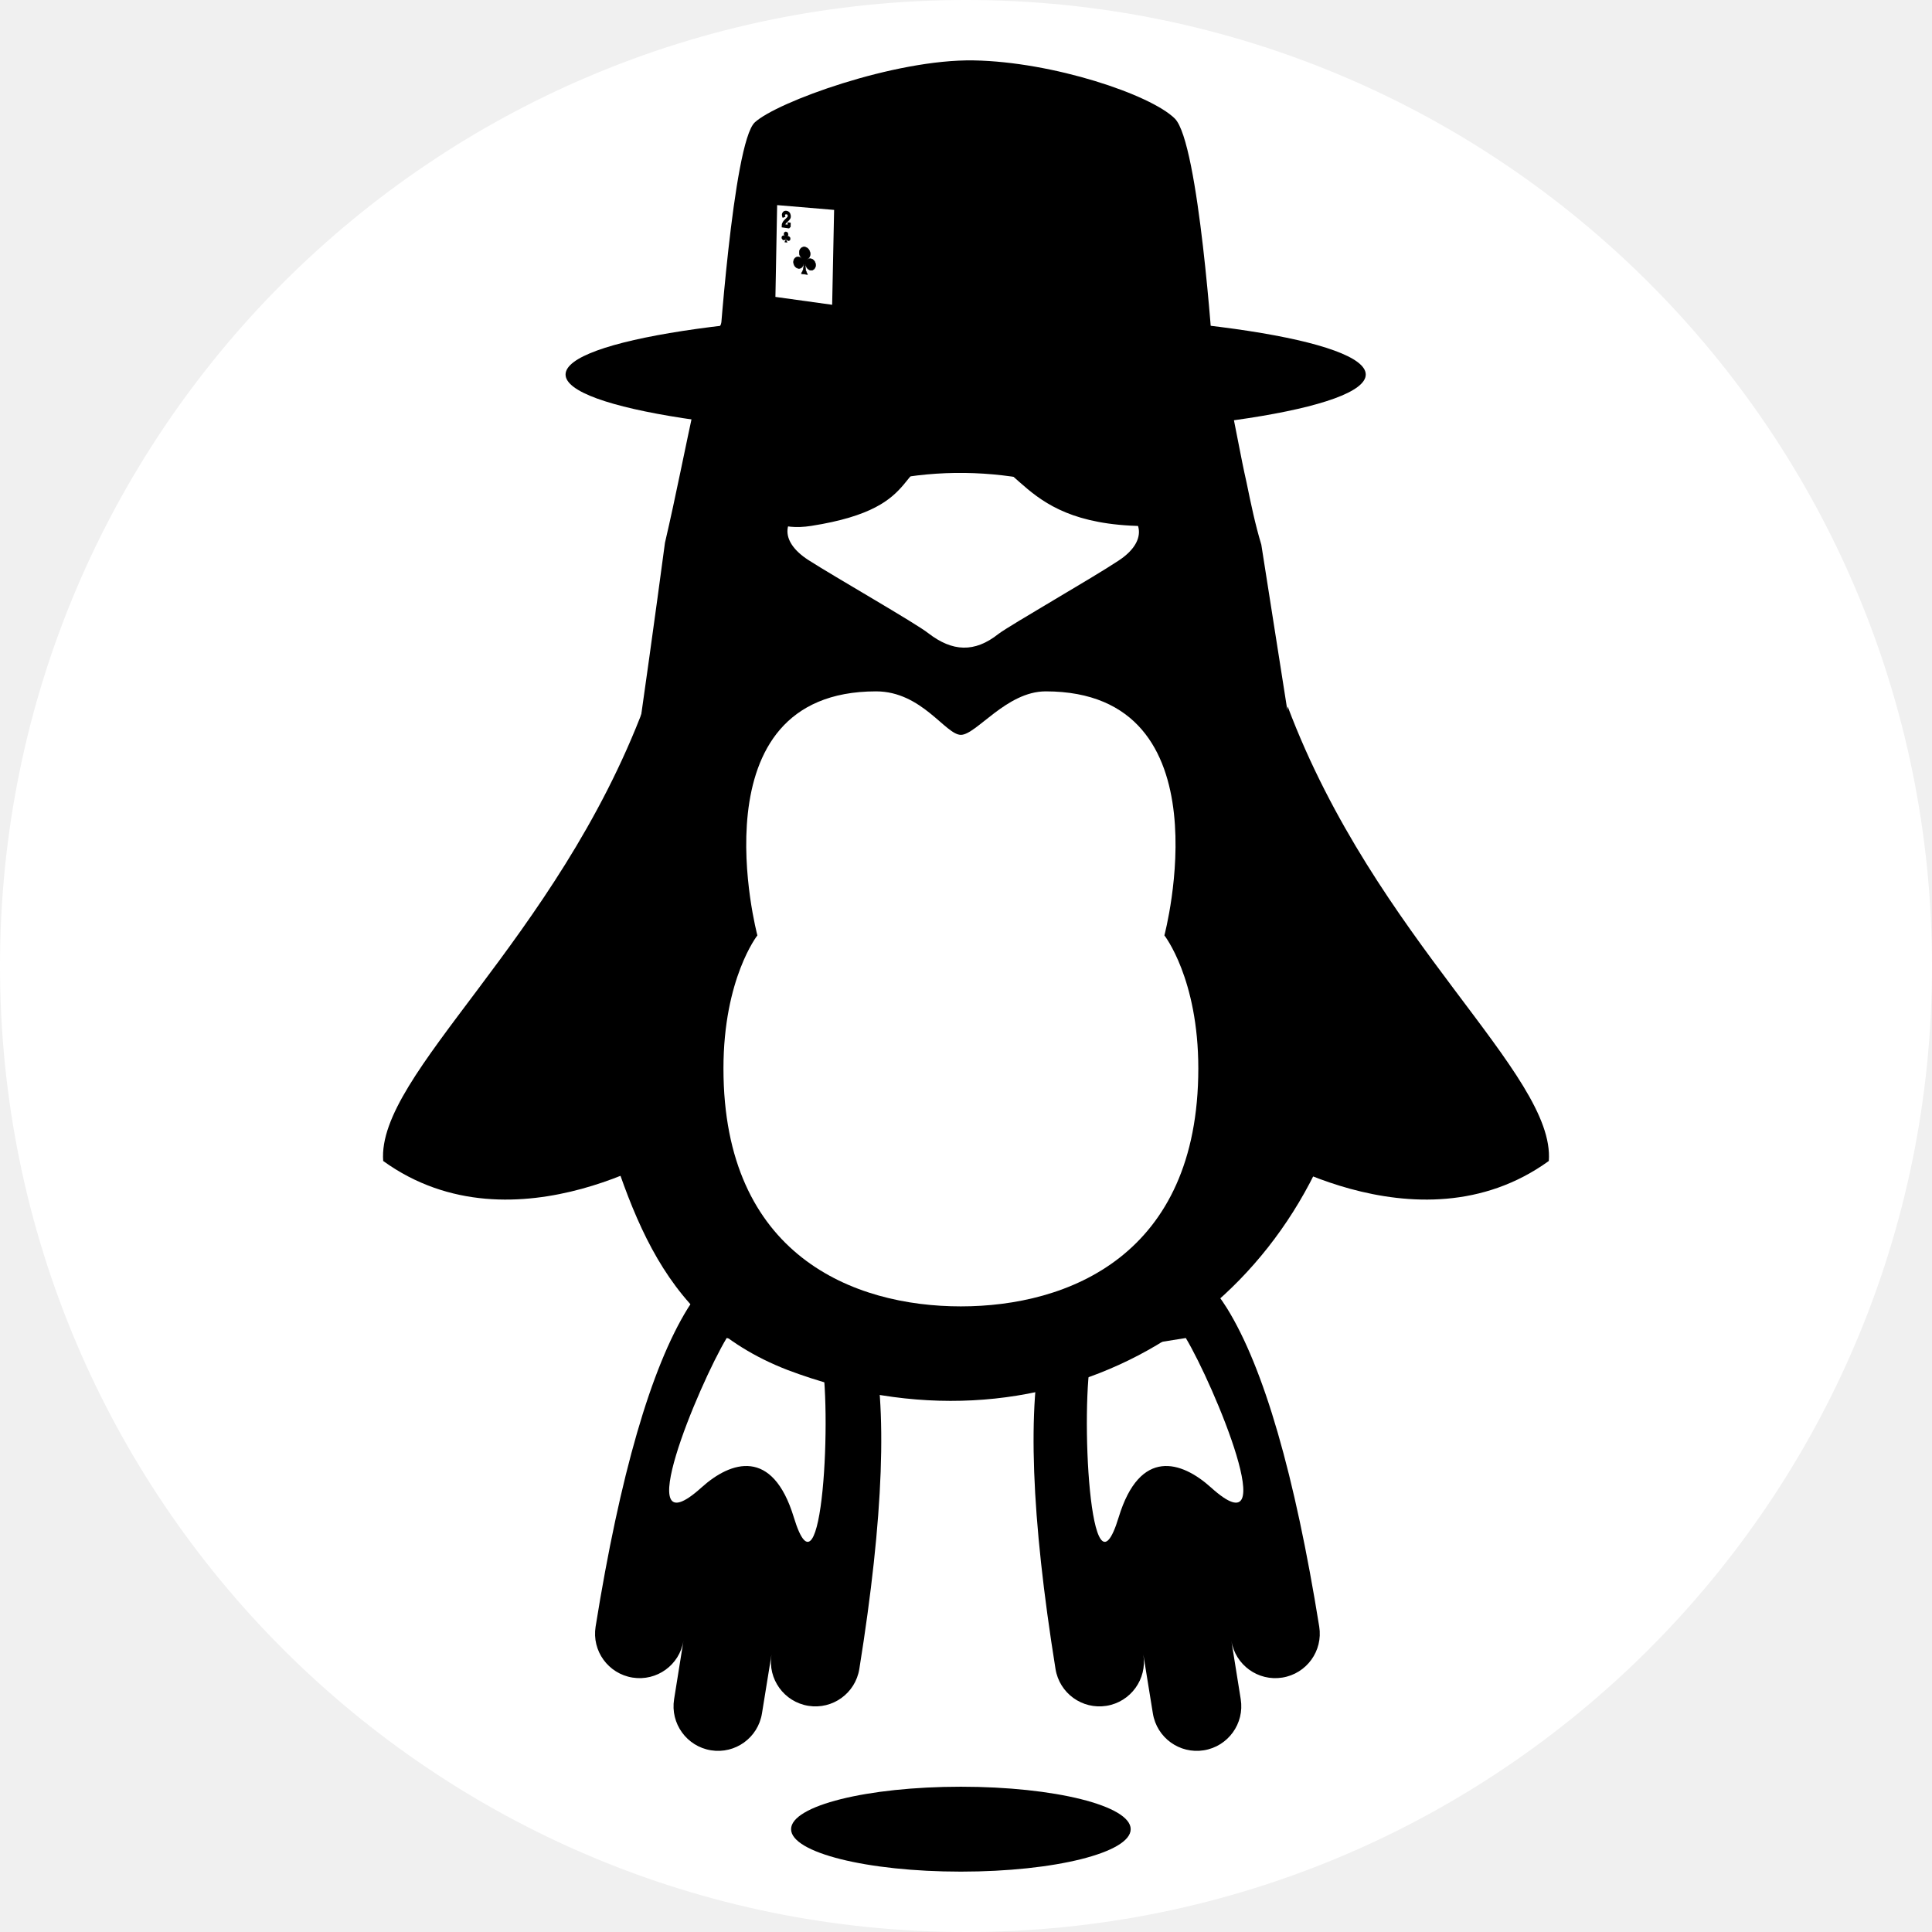
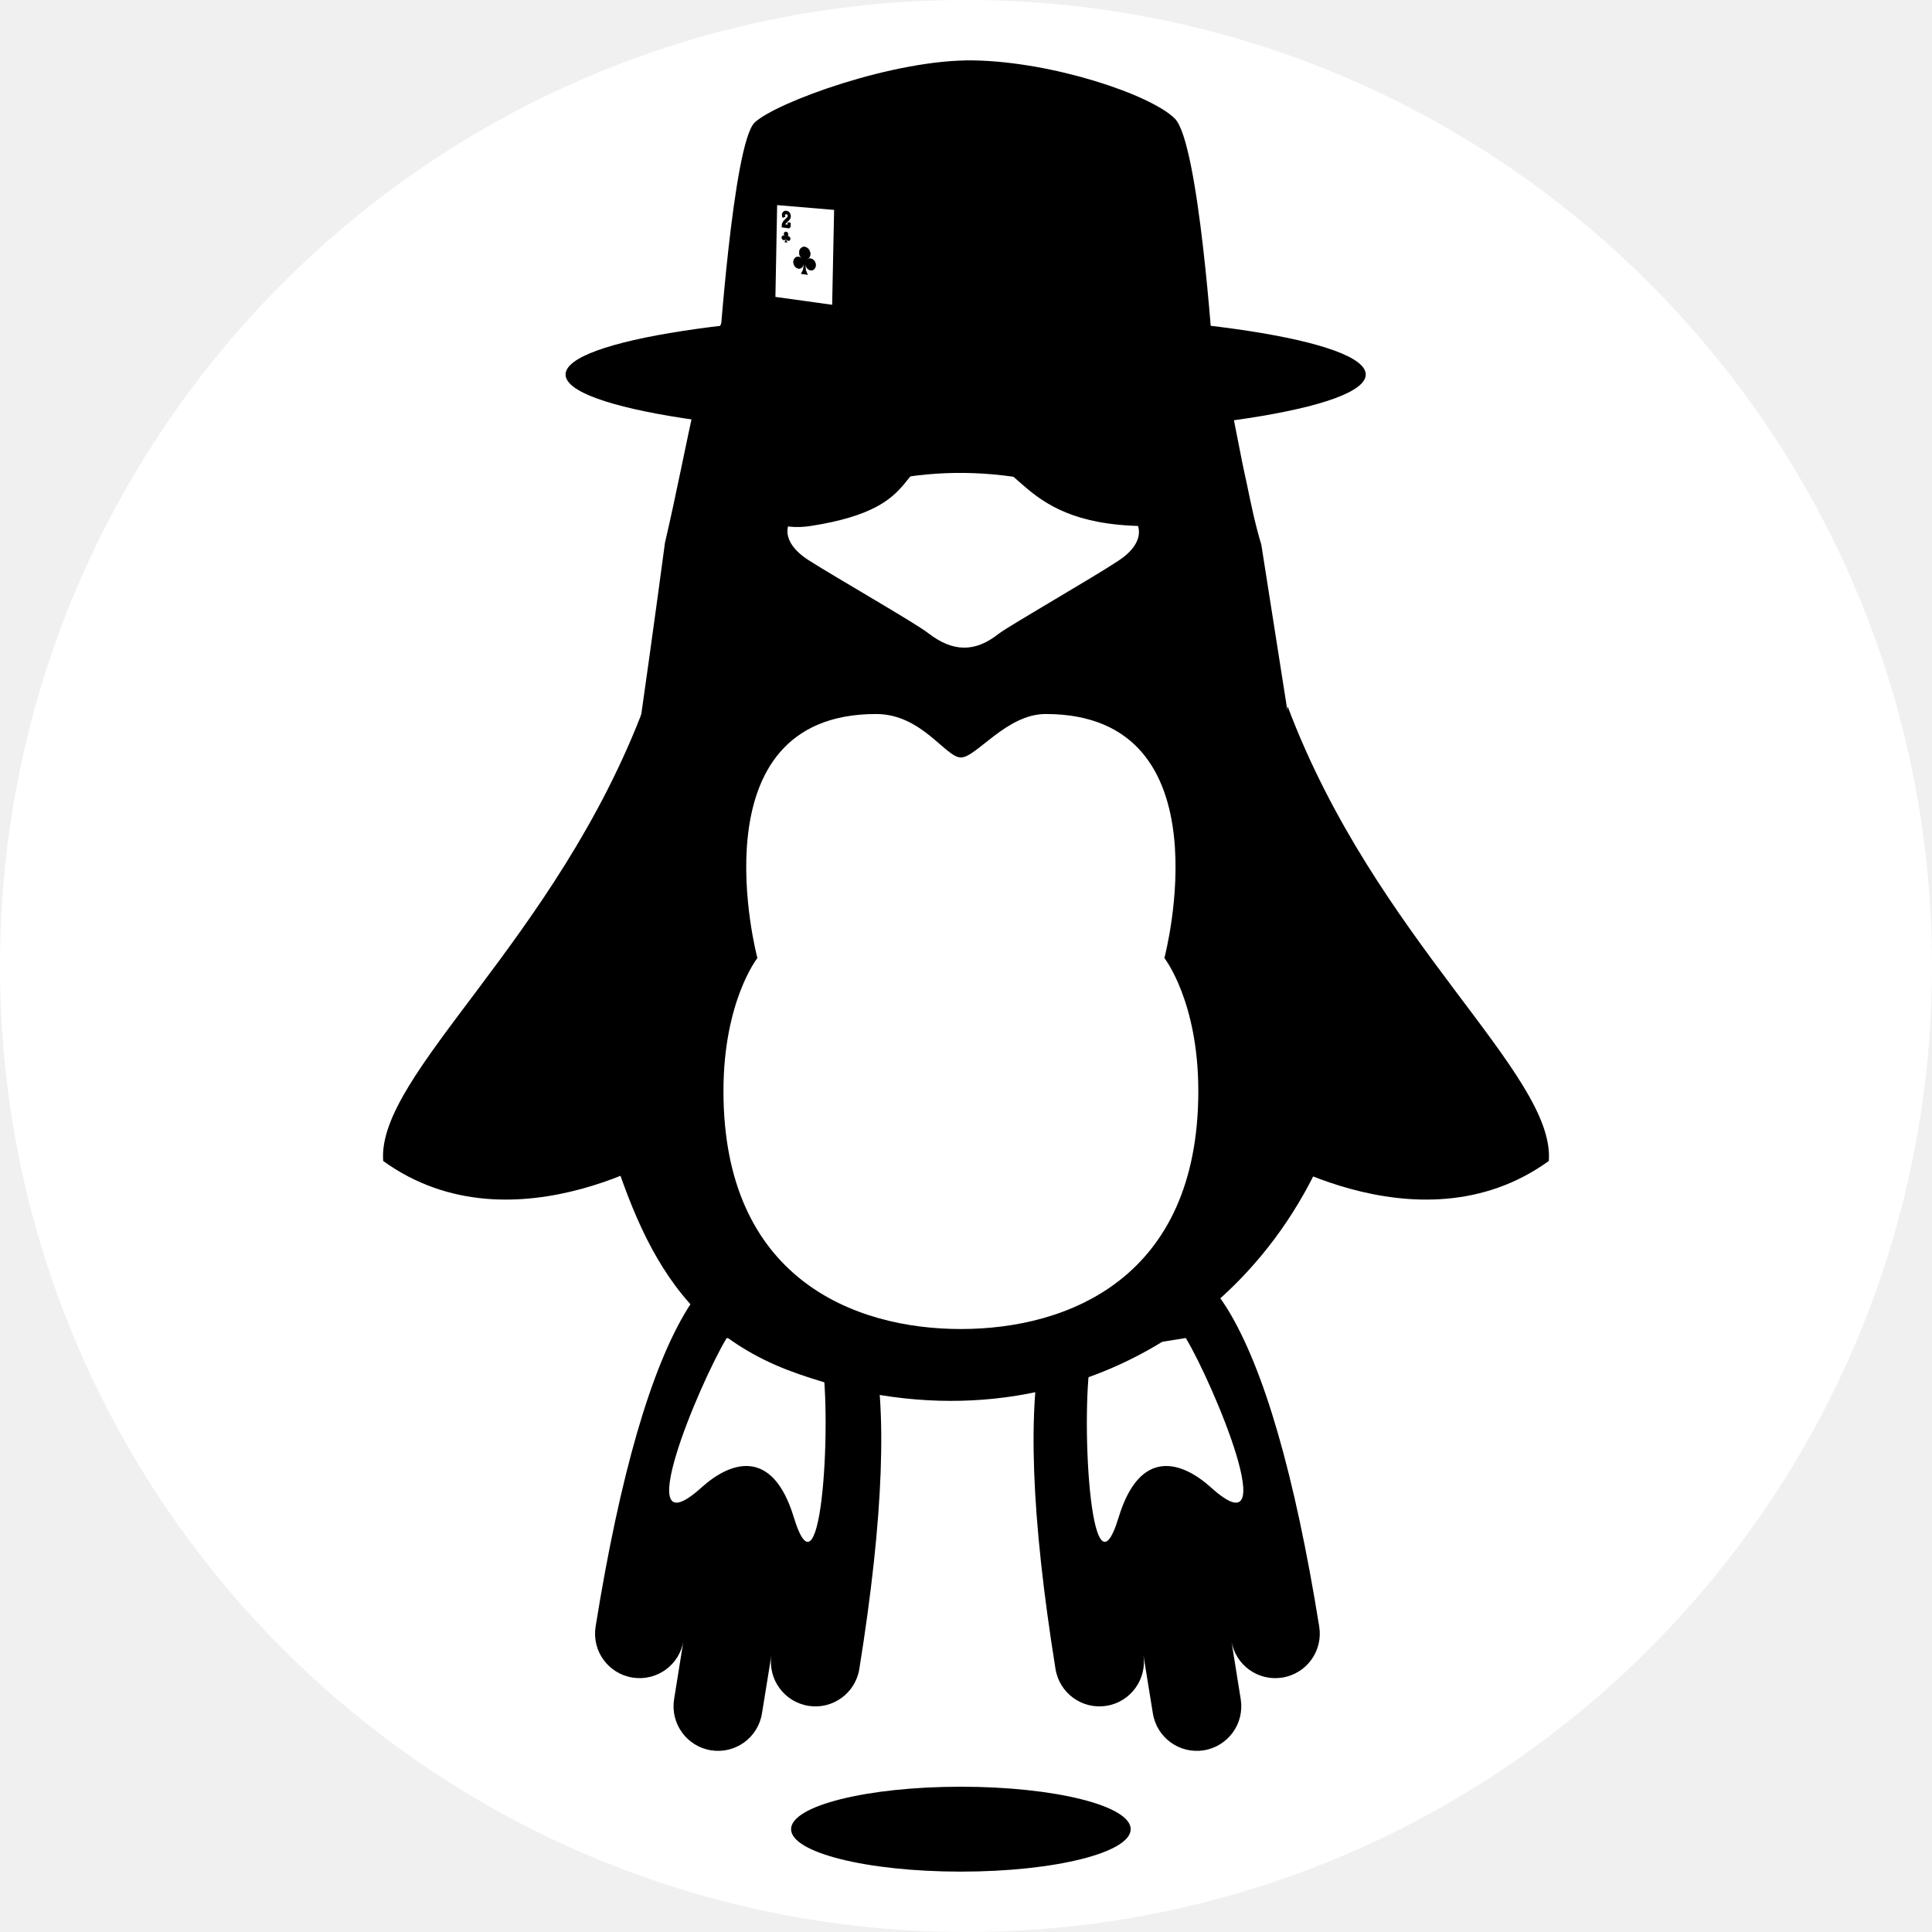
<svg xmlns="http://www.w3.org/2000/svg" width="1024" height="1024" viewBox="0 0 1024 1024" version="1.1" id="svg23677">
  <defs id="defs23674" />
  <g id="layer2">
    <circle style="fill:#ffffff;stroke:none;stroke-width:0.3" id="path15399" cx="512" cy="512" r="512" />
    <ellipse style="fill:#000000;stroke:none;stroke-width:0.214" id="path15401" cx="509.289" cy="969.5" rx="90" ry="22.5" />
  </g>
  <g id="layer1">
    <path fill="#34495e" d="m 662.836,606.962 c 0,0 -3.919,-105.522 19.667,-232.489 46.701,124.064 141.917,194.678 138.398,240.871 -69.925,50.511 -158.065,-8.382 -158.065,-8.382 z" id="path30056" style="fill:#000000;stroke-width:36.287" />
    <path fill="#34495e" d="m 361.164,606.962 c 0,0 3.919,-105.522 -19.667,-232.489 -46.701,124.064 -141.917,194.678 -138.398,240.871 69.925,50.511 158.065,-8.382 158.065,-8.382 z" id="path30058" style="fill:#000000;stroke-width:36.287" />
    <path style="fill:#000000;stroke:none;stroke-width:23.596" d="m 640.603,680.314 -17.902,2.93 -46.635,7.454 -17.966,2.867 c -1.904,4.512 -3.653,9.442 -5.097,15.481 -8.649,36.018 -6.48,95.12 6.435,175.519 2.069,12.883 14.153,21.624 27.013,19.559 12.86,-2.066 21.628,-14.193 19.559,-27.077 l 5.033,31.09 c 2.069,12.883 14.153,21.625 27.013,19.559 12.86,-2.066 21.628,-14.193 19.559,-27.076 l -4.969,-31.026 c 2.069,12.883 14.153,21.624 27.013,19.559 12.86,-2.066 21.628,-14.129 19.559,-27.013 -12.914,-80.399 -29.371,-137.205 -48.865,-168.703 -3.286,-5.28 -6.526,-9.435 -9.748,-13.124 z" id="path2641" />
    <path style="fill:#000000;stroke:none;stroke-width:23.596" d="m 374.297,680.314 c -3.221,3.689 -6.462,7.845 -9.748,13.124 -19.494,31.498 -35.951,88.303 -48.865,168.703 -2.069,12.883 6.699,24.947 19.559,27.013 12.86,2.066 24.943,-6.675 27.013,-19.559 l -4.969,31.026 c -2.069,12.883 6.699,25.011 19.559,27.077 12.86,2.066 24.943,-6.675 27.013,-19.559 l 5.033,-31.09 c -2.069,12.883 6.699,25.011 19.559,27.076 12.86,2.066 24.943,-6.675 27.013,-19.559 12.914,-80.399 15.084,-139.501 6.435,-175.519 -1.444,-6.039 -3.193,-10.969 -5.097,-15.481 l -17.966,-2.867 -46.635,-7.454 z" id="path30048" />
    <path style="fill:#ffffff;stroke-width:23.596" d="m 385.155,709.174 1.529,0.254 h 0.065 l 46.635,7.454 1.593,0.254 c 6.338,28.168 1.022,137.214 -14.238,87.073 -11.263,-37.006 -33.364,-29.866 -48.92,-15.825 -38.91,35.121 -1.507,-54.439 13.337,-79.212 z" id="path2633" />
    <path style="fill:#ffffff;stroke-width:23.596" d="m 628.498,709.174 -1.529,0.254 h -0.065 l -46.635,7.454 -1.593,0.254 c -6.338,28.168 -1.022,137.214 14.238,87.073 11.263,-37.006 33.364,-29.866 48.92,-15.825 38.91,35.121 1.507,-54.439 -13.337,-79.212 z" id="path2631" />
    <path d="m 668.523,288.667 c -3.262,-10.764 -5.545,-21.855 -7.829,-32.945 -6.524,-28.705 -9.46,-58.062 -22.833,-85.136 C 614.049,119.047 572.622,92.299 512.603,90.016 453.562,91.647 409.526,116.438 383.757,168.302 c -6.85,14.026 -11.743,28.705 -15.005,43.71 -5.545,24.791 -10.438,50.56 -16.31,75.677 0,0 -23.239,175.458 -41.523,277.93 21.202,70.131 35.651,133.072 106.435,160.473 134.391,50.886 262.518,-21.529 296.442,-149.396" id="path5023" style="stroke-width:32.619" />
    <path d="m 592.846,297.148 c -13.7,9.133 -57.084,33.924 -63.607,38.817 -12.721,10.112 -24.464,9.46 -37.186,-0.326 -6.524,-5.219 -49.907,-30.01 -63.607,-38.817 -15.657,-10.112 -14.679,-22.833 2.61,-30.01 53.495,-22.507 106.991,-20.876 160.16,0.979 15.983,6.85 16.636,19.572 1.631,29.357" id="path31273" style="fill:#ffffff;stroke-width:32.619" />
-     <path d="m 509.274,692.408 c -56.684,0 -125.827,-26.87 -125.827,-126.089 0,-47.679 17.982,-70.542 17.982,-70.542 0,0 -34.448,-129.339 62.921,-129.339 24.233,0 36.794,23.052 44.939,23.052 8.146,0 24.16,-23.052 44.939,-23.052 97.368,0 62.921,129.339 62.921,129.339 0,0 17.982,22.863 17.982,70.542 -0.029,99.219 -69.172,126.089 -125.856,126.089 z" id="path2637" style="fill:#ffffff;stroke-width:14.572" />
+     <path d="m 509.274,704.408 c -56.684,0 -125.827,-26.87 -125.827,-126.089 0,-47.679 17.982,-70.542 17.982,-70.542 0,0 -34.448,-129.339 62.921,-129.339 24.233,0 36.794,23.052 44.939,23.052 8.146,0 24.16,-23.052 44.939,-23.052 97.368,0 62.921,129.339 62.921,129.339 0,0 17.982,22.863 17.982,70.542 -0.029,99.219 -69.172,126.089 -125.856,126.089 z" id="path2637" style="fill:#ffffff;stroke-width:14.572" />
    <ellipse style="fill:#000000;stroke-width:213.953" id="path2695" cx="511.817" cy="198.508" rx="212.058" ry="32.675" />
    <path style="fill:#000000;stroke:none;stroke-width:32.619px;stroke-linecap:butt;stroke-linejoin:miter;stroke-opacity:1" d="m 380.732,191.752 c 0,0 7.735,-116.176 19.337,-126.901 11.602,-10.724 73.971,-33.56 116.001,-32.835 42.03,0.725 93.815,18.111 106.61,30.828 12.796,12.716 20.222,125.843 20.222,125.843 z" id="path3529" />
    <path style="fill:#000000;stroke:none;stroke-width:3.262;stroke-linecap:butt;stroke-linejoin:miter;stroke-dasharray:none;stroke-opacity:1" d="m 507.157,240.502 c 36.374,-2.658 28.463,39.806 105.485,38.307 33.819,-0.658 10.036,-104.17 10.036,-104.17 l -219.465,-3.034 c 0,0 -37.347,117.18 26.768,107.129 64.116,-10.051 40.802,-35.573 77.176,-38.232 z" id="path4257" />
    <path style="fill:none;stroke:none;stroke-width:32.619px;stroke-linecap:butt;stroke-linejoin:miter;stroke-opacity:1" d="m 506.16,386.728 -16.51,238.921 h 30.234 l -0.323,-241.995 z" id="path5751" />
    <path style="fill:#ffffff;stroke:none;stroke-width:4.375;stroke-linecap:butt;stroke-linejoin:miter;stroke-dasharray:none;stroke-opacity:1" d="m 410.986,157.367 0.917,-48.654 30.192,2.543 -1.035,50.283 z" id="path10028" />
    <g id="use10923" transform="matrix(0.00689189,0.00100304,-1.3116012e-4,0.00788364,416.7504,116.2802)" style="stroke:#000000;stroke-width:237.127;stroke-dasharray:none">
      <path d="m -225,-225 c -20,-40 25,-235 225,-235 200,0 225,135 225,235 0,200 -450,385 -450,685 H 225 V 300" stroke="#000000" stroke-width="80" stroke-linecap="square" stroke-miterlimit="1.5" fill="none" id="path12545" style="stroke:#000000;stroke-width:237.127;stroke-dasharray:none" />
    </g>
    <g id="use10925" transform="matrix(0.00480441,6.9923994e-4,-9.1437159e-5,0.00549577,416.6096,125.6183)" style="fill:#000000;stroke:#000000;stroke-width:34.016;stroke-dasharray:none">
      <path d="m 30,150 c 5,235 55,250 100,350 H -130 C -85,400 -35,385 -30,150 a 10,10 0 0 0 -20,0 210,210 0 1 1 -74,-201 10,10 0 0 0 14,-14 230,230 0 1 1 220,0 10,10 0 0 0 14,14 210,210 0 1 1 -74,201 10,10 0 0 0 -20,0 z" fill="#000000" id="path12549" style="fill:#000000;stroke:#000000;stroke-width:34.016;stroke-dasharray:none" />
    </g>
    <g id="use10927" transform="matrix(0.01256335,0.00182847,-2.3909704e-4,0.01437125,426.4656,138.0847)" style="fill:#000000;stroke:#000000;stroke-width:19.512;stroke-dasharray:none">
      <path d="m 30,150 c 5,235 55,250 100,350 H -130 C -85,400 -35,385 -30,150 a 10,10 0 0 0 -20,0 210,210 0 1 1 -74,-201 10,10 0 0 0 14,-14 230,230 0 1 1 220,0 10,10 0 0 0 14,14 210,210 0 1 1 -74,201 10,10 0 0 0 -20,0 z" fill="#000000" id="path12553" style="fill:#000000;stroke:#000000;stroke-width:19.512;stroke-dasharray:none" />
    </g>
  </g>
</svg>
